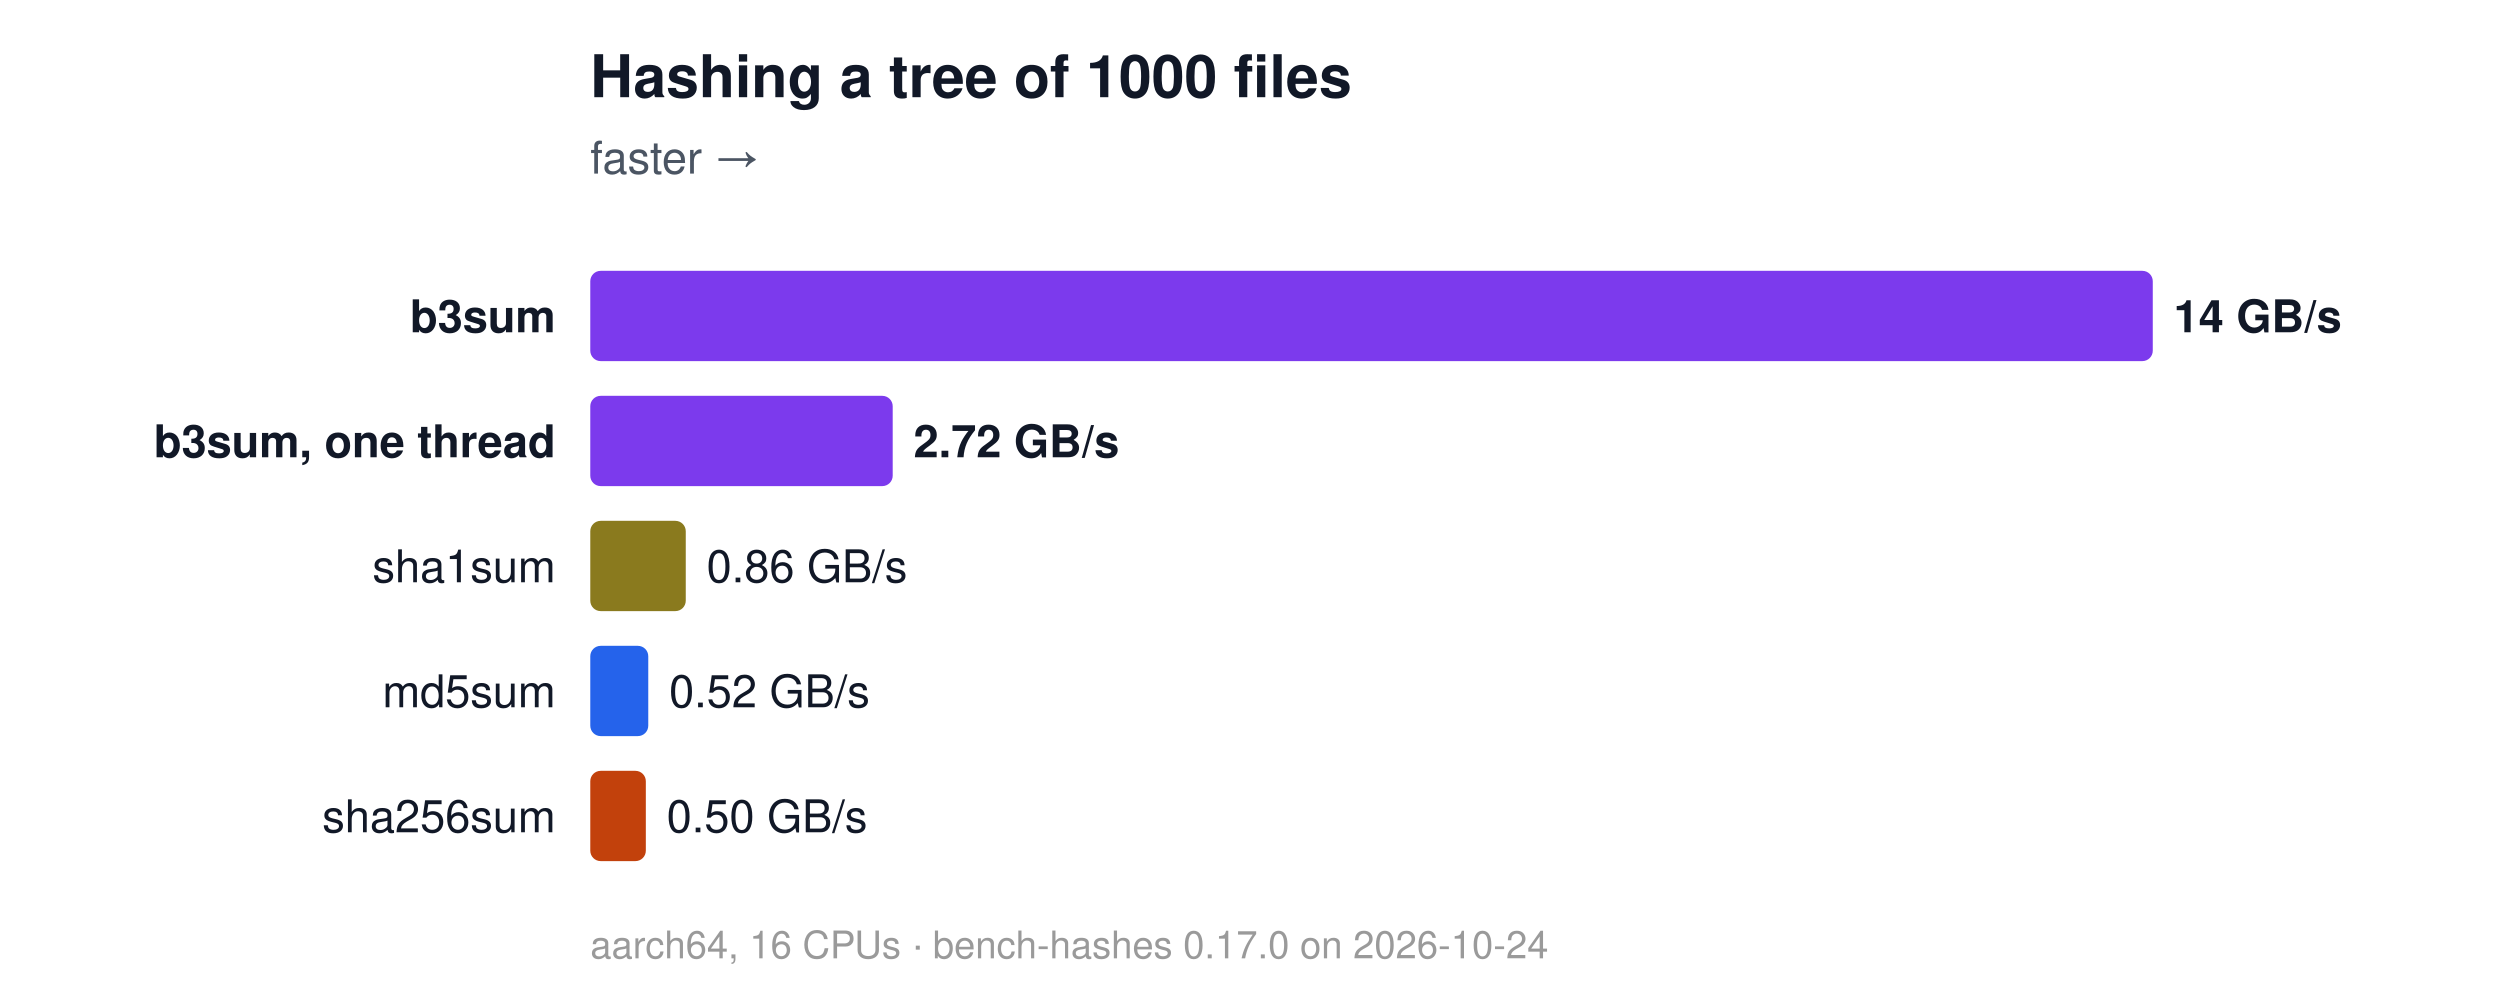
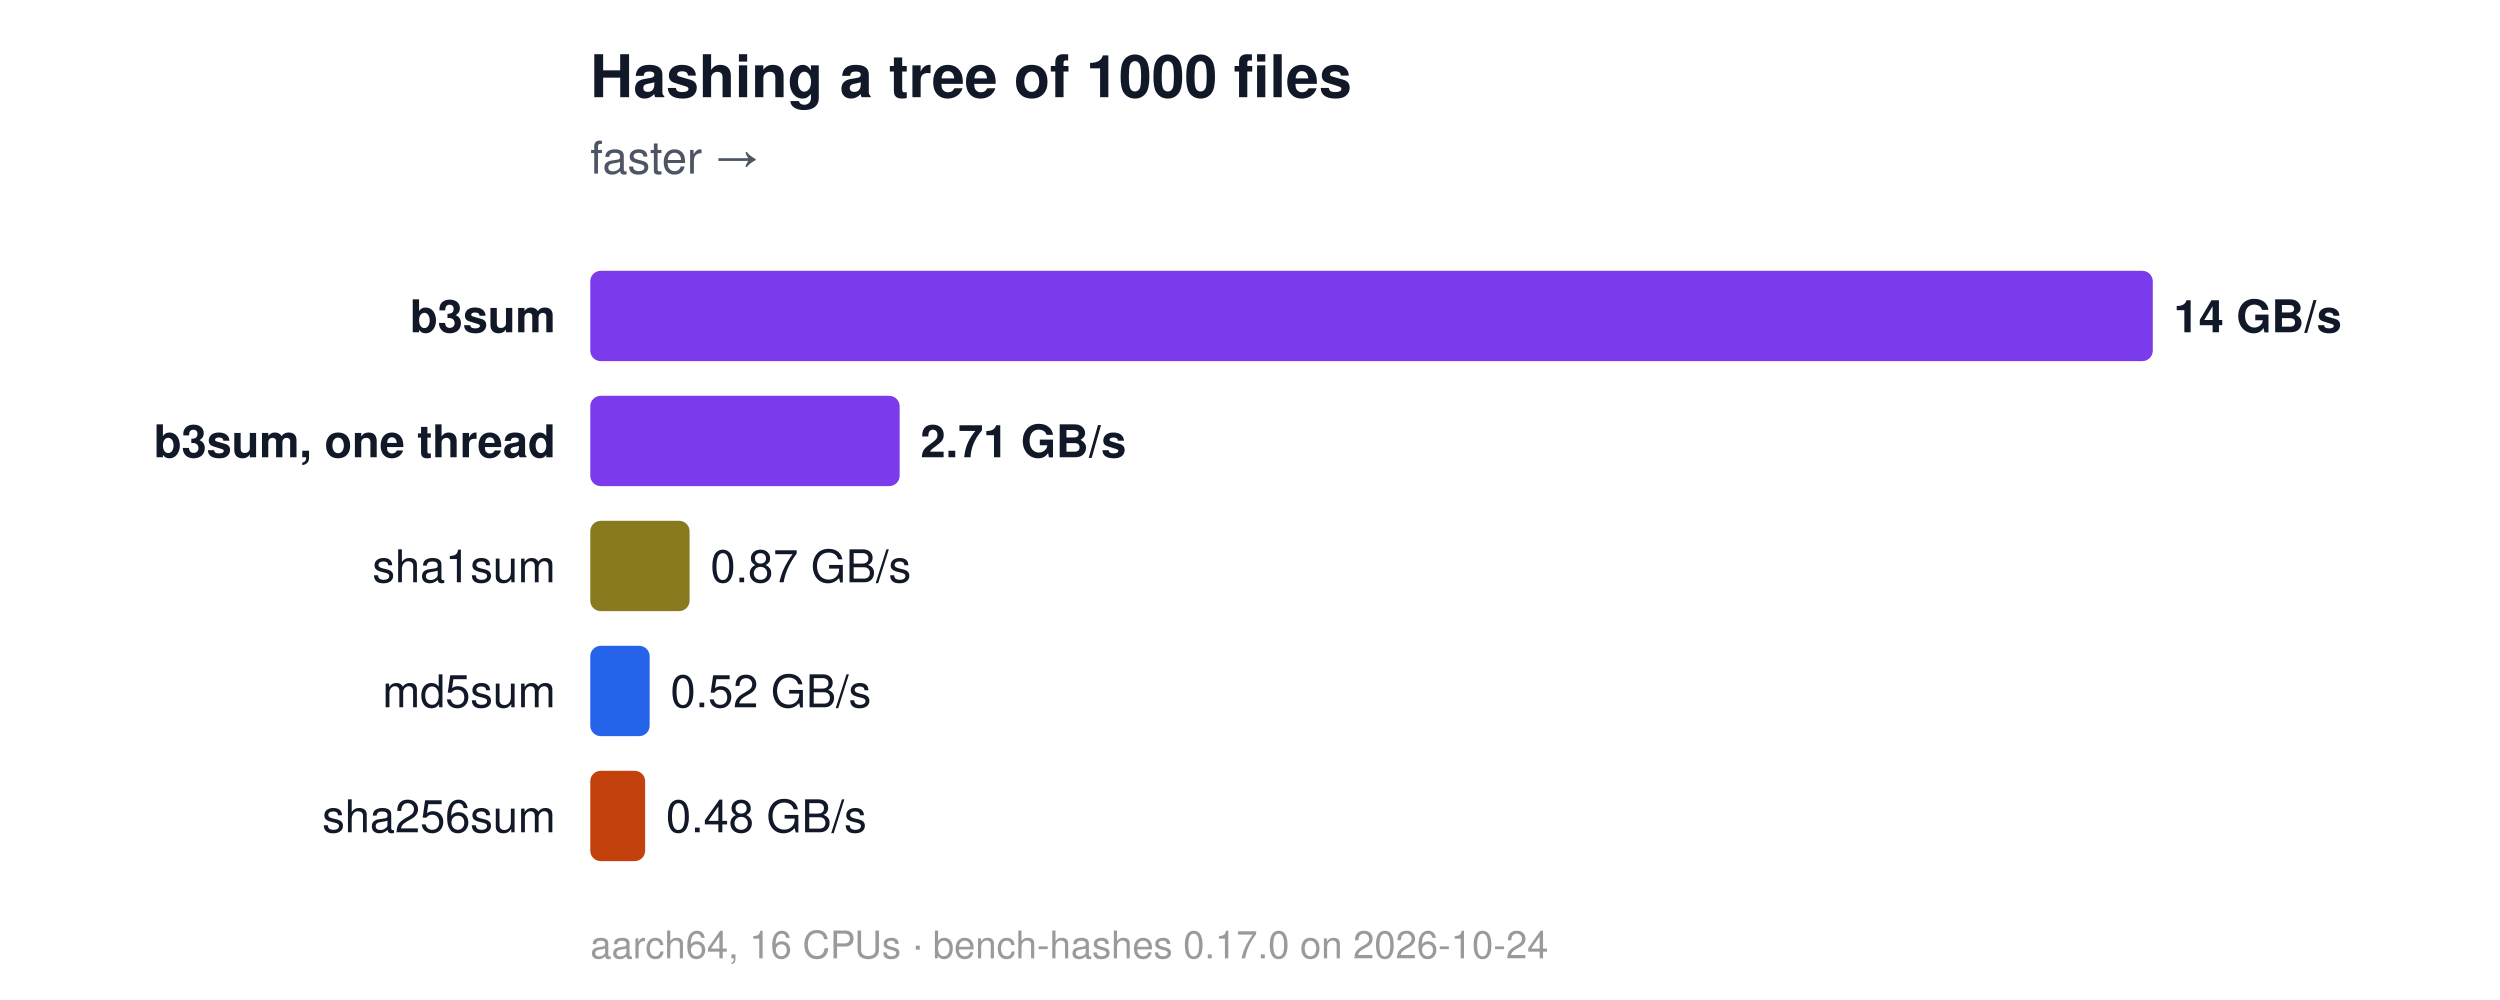
<svg xmlns="http://www.w3.org/2000/svg" width="720" height="288" viewBox="0 0 720 288" font-family="-apple-system, BlinkMacSystemFont, 'Segoe UI', Helvetica, Arial, sans-serif">
  <rect width="720" height="288" fill="#ffffff" />
  <text x="170" y="28" font-size="17" font-weight="600" fill="#111827">Hashing a tree of 1000 files</text>
  <text x="170" y="50" font-size="13" fill="#4b5563">faster →</text>
  <text x="160" y="95.7" font-size="13" fill="#111827" text-anchor="end" font-weight="600">b3sum</text>
  <rect x="170" y="78" width="450.0" height="26" rx="3" fill="#7c3aed" />
  <text x="626.0" y="95.7" font-size="13" fill="#111827" font-weight="600">14 GB/s</text>
  <text x="160" y="131.7" font-size="13" fill="#111827" text-anchor="end" font-weight="600">b3sum, one thread</text>
-   <rect x="170" y="114" width="87.1" height="26" rx="3" fill="#7c3aed" />
-   <text x="263.1" y="131.7" font-size="13" fill="#111827" font-weight="600">2.72 GB/s</text>
+   <rect x="170" y="114" width="89.1" height="26" rx="3" fill="#7c3aed" />
+   <text x="265.1" y="131.7" font-size="13" fill="#111827" font-weight="600">2.71 GB/s</text>
  <text x="160" y="167.7" font-size="13" fill="#111827" text-anchor="end">sha1sum</text>
-   <rect x="170" y="150" width="27.5" height="26" rx="3" fill="#8a7a1e" />
-   <text x="203.5" y="167.7" font-size="13" fill="#111827">0.86 GB/s</text>
+   <rect x="170" y="150" width="28.6" height="26" rx="3" fill="#8a7a1e" />
+   <text x="204.6" y="167.7" font-size="13" fill="#111827">0.87 GB/s</text>
  <text x="160" y="203.7" font-size="13" fill="#111827" text-anchor="end">md5sum</text>
-   <rect x="170" y="186" width="16.7" height="26" rx="3" fill="#2563eb" />
-   <text x="192.7" y="203.7" font-size="13" fill="#111827">0.52 GB/s</text>
+   <rect x="170" y="186" width="17.1" height="26" rx="3" fill="#2563eb" />
+   <text x="193.1" y="203.7" font-size="13" fill="#111827">0.52 GB/s</text>
  <text x="160" y="239.7" font-size="13" fill="#111827" text-anchor="end">sha256sum</text>
-   <rect x="170" y="222" width="16.0" height="26" rx="3" fill="#c2410c" />
-   <text x="192.0" y="239.7" font-size="13" fill="#111827">0.50 GB/s</text>
+   <rect x="170" y="222" width="15.8" height="26" rx="3" fill="#c2410c" />
+   <text x="191.8" y="239.7" font-size="13" fill="#111827">0.48 GB/s</text>
  <text x="170" y="276.0" font-size="11" fill="#9a9a9a">aarch64, 16 CPUs · bench-hashes 0.17.0 on 2026-10-24</text>
</svg>
